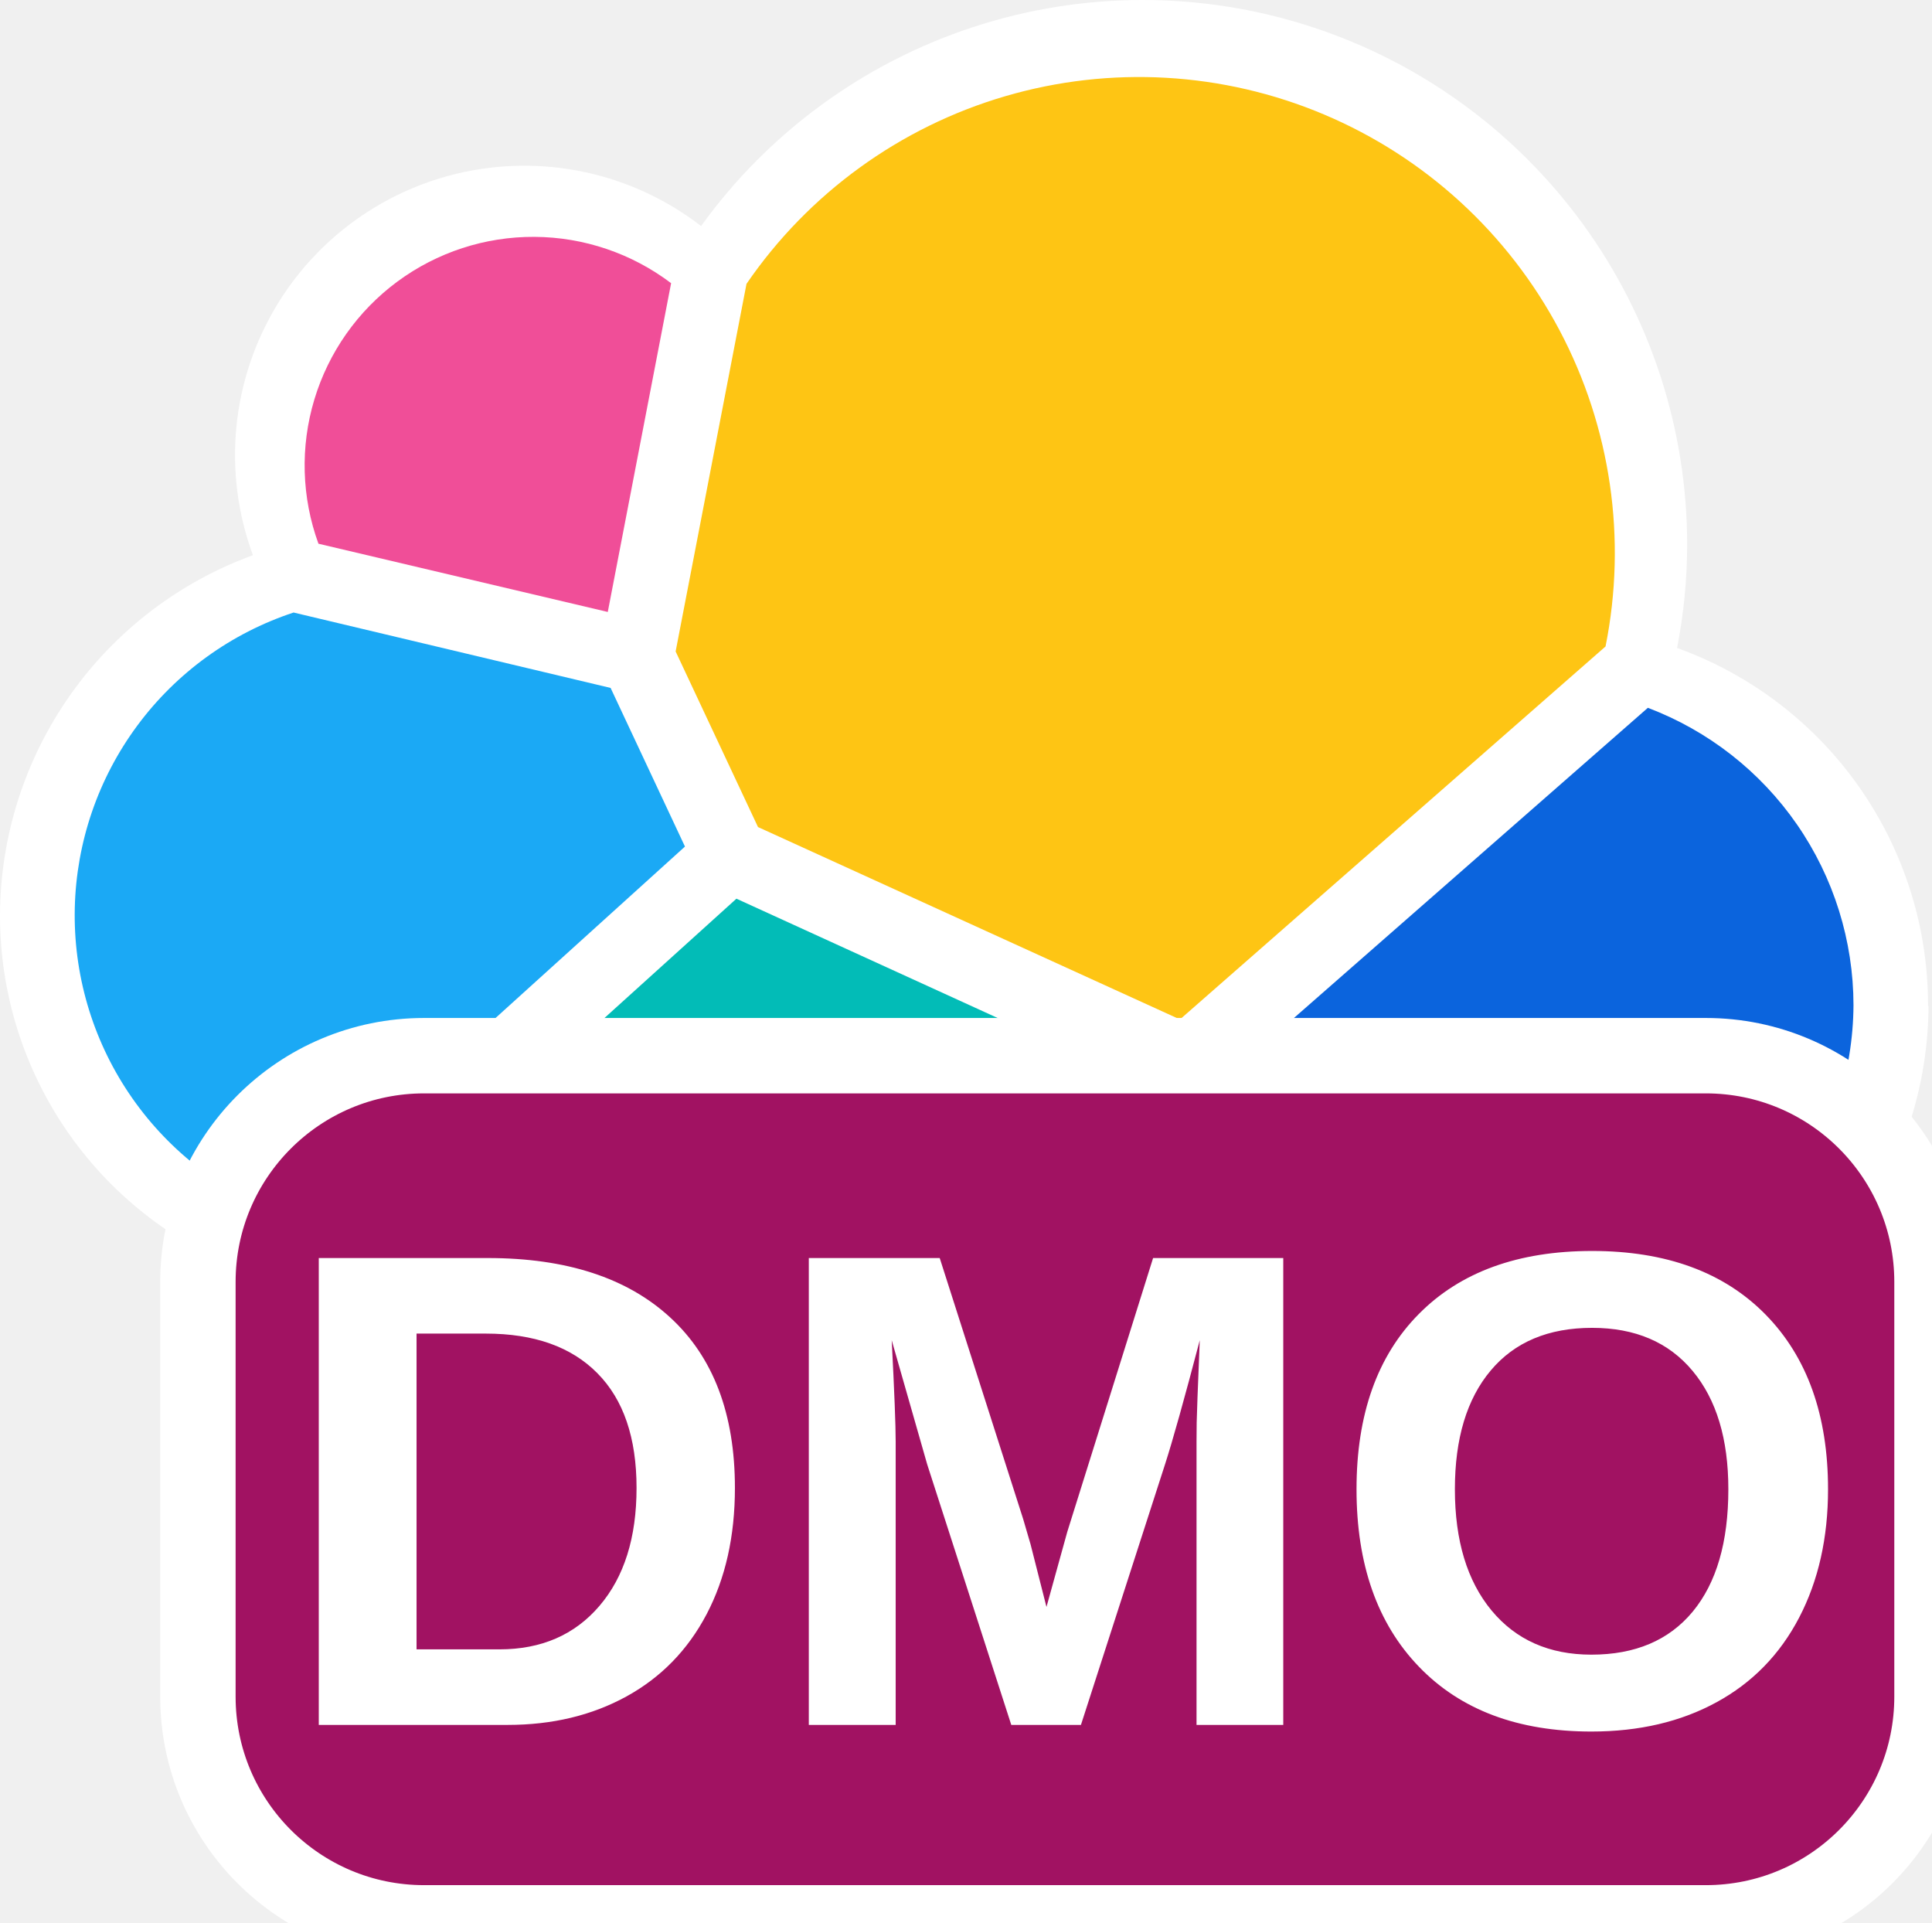
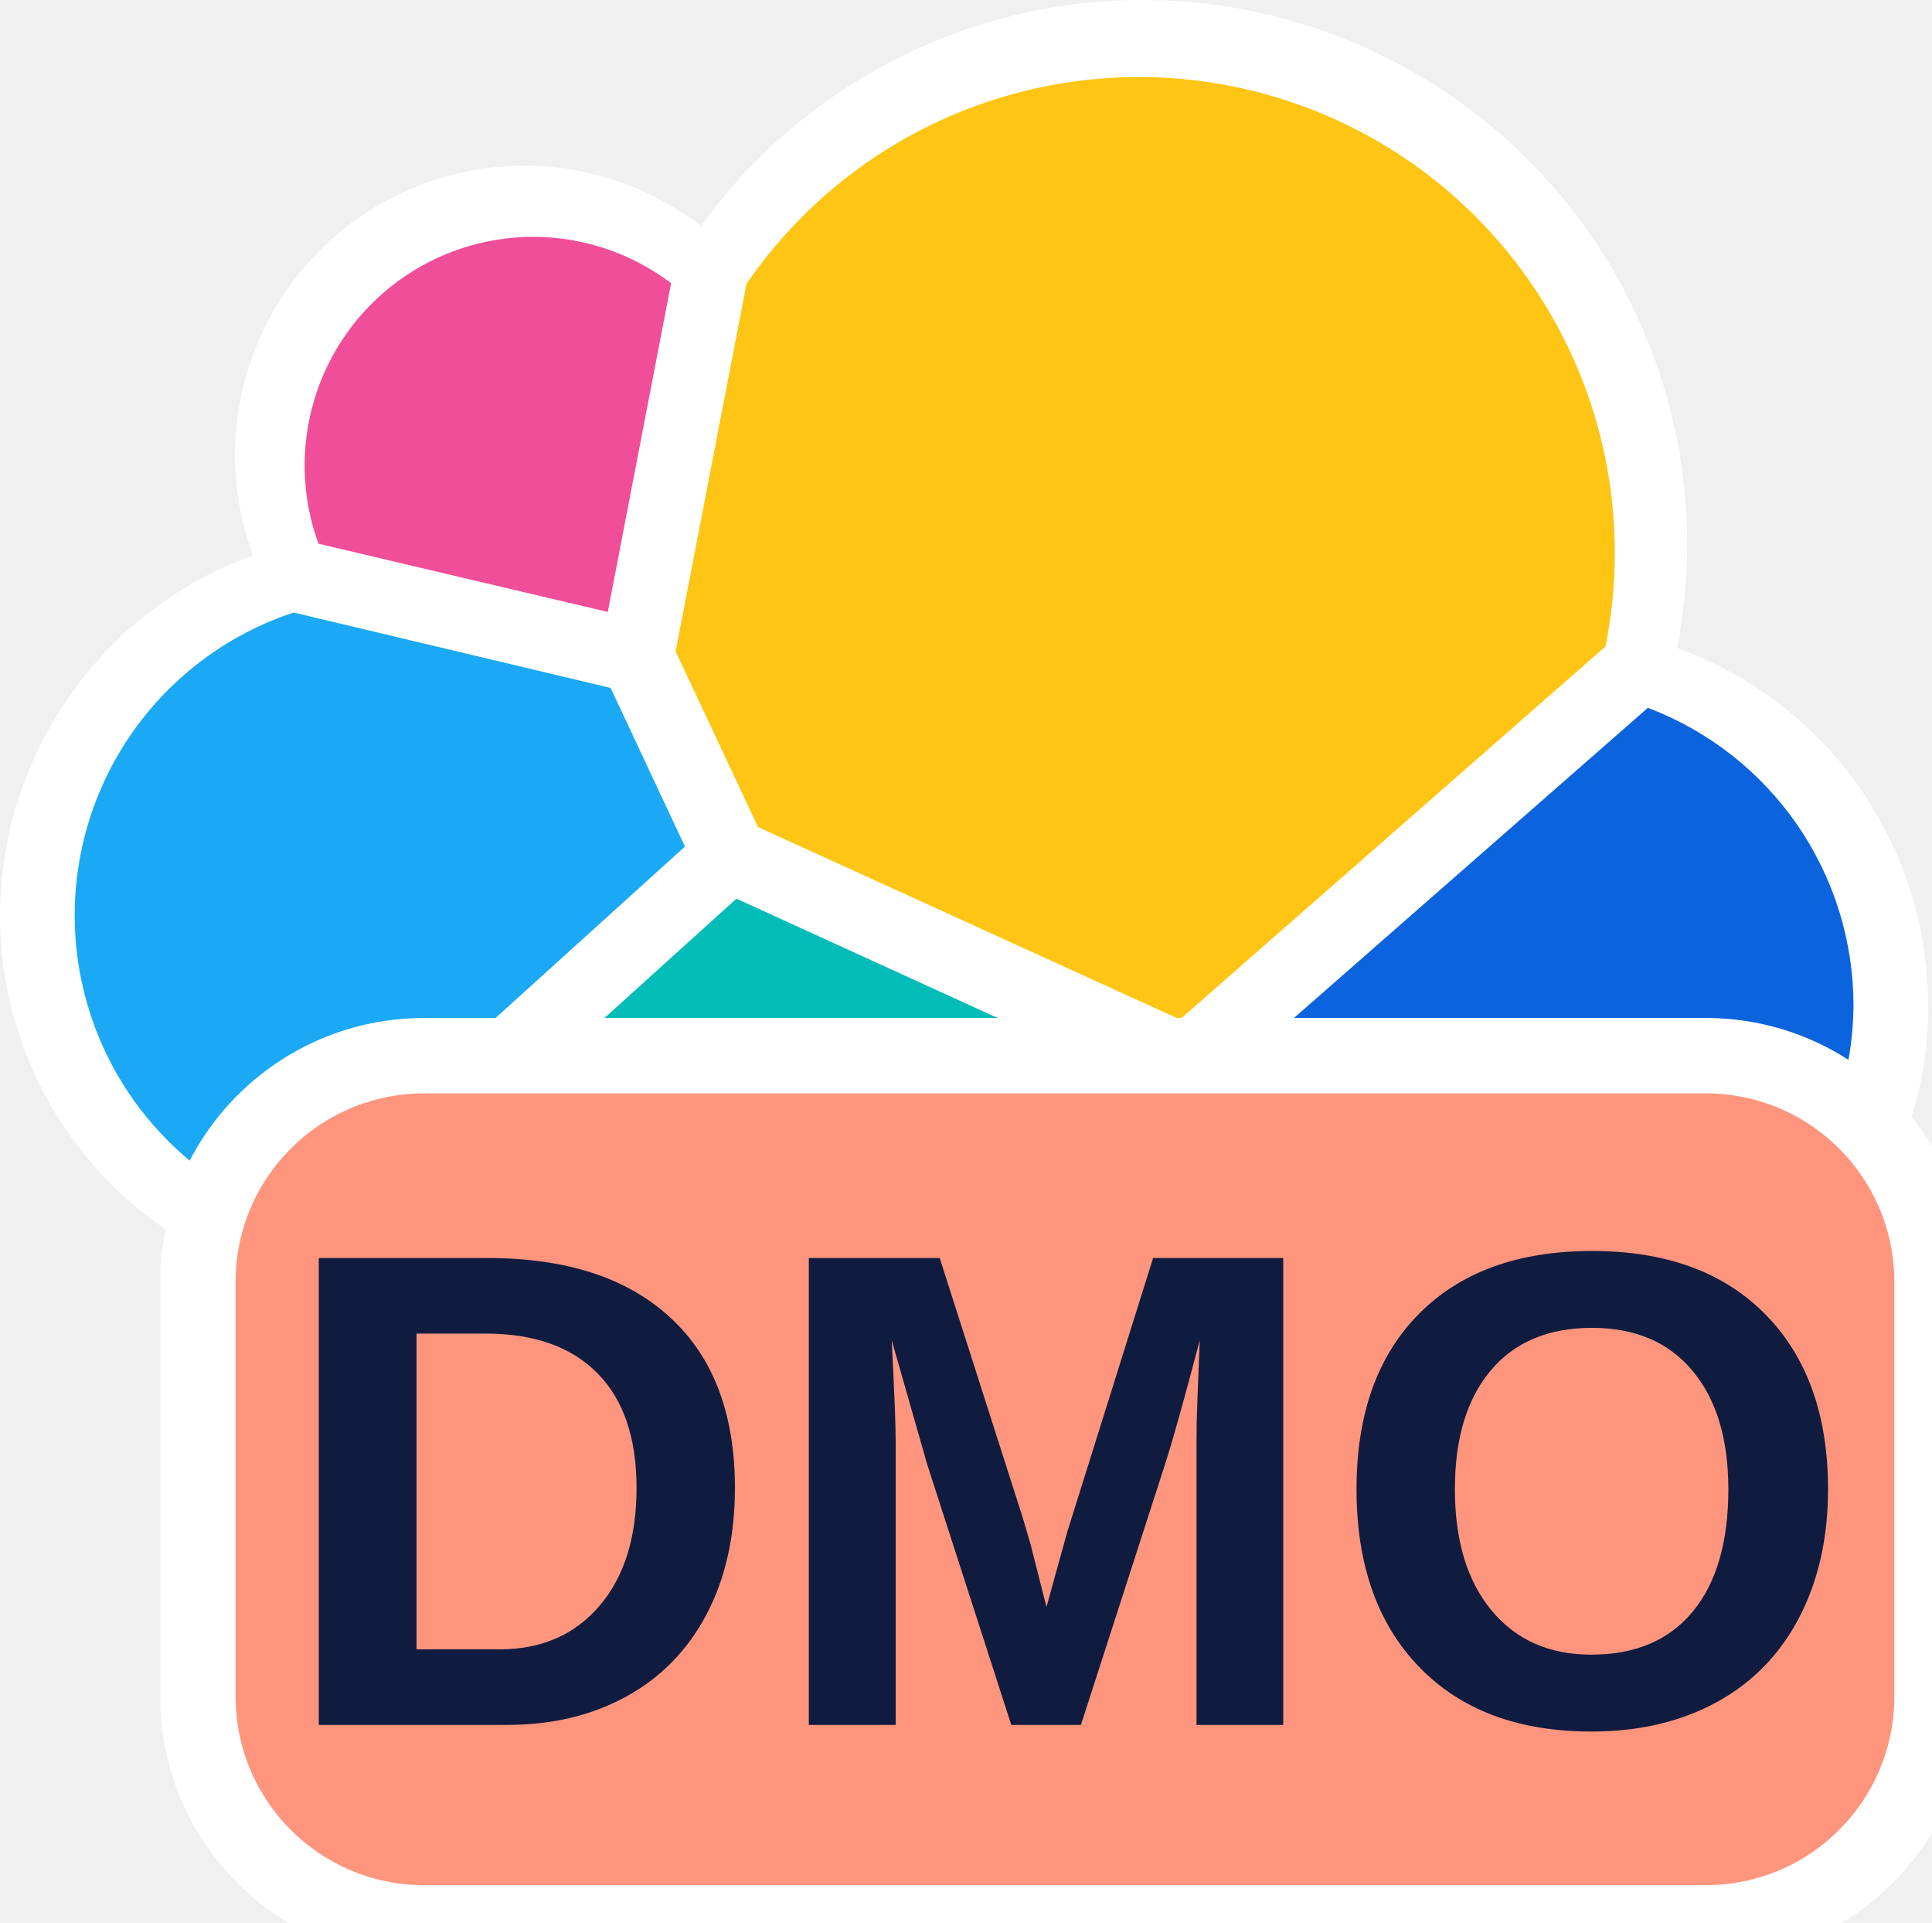
<svg xmlns="http://www.w3.org/2000/svg" width="205" height="204" viewBox="0 0 205 204" fill="none">
  <g>
    <path d="M204.58 106.744C204.603 98.436 202.056 90.326 197.289 83.523C192.521 76.72 185.766 71.558 177.95 68.744C178.661 65.12 179.02 61.436 179.02 57.744C179.015 45.528 175.137 33.629 167.945 23.755C160.752 13.882 150.615 6.542 138.99 2.791C127.365 -0.96 114.849 -0.929 103.242 2.878C91.636 6.686 81.534 14.075 74.39 23.984C69.118 19.911 62.664 17.665 56.002 17.584C49.341 17.504 42.834 19.593 37.464 23.536C32.095 27.479 28.154 33.063 26.237 39.443C24.321 45.824 24.532 52.654 26.84 58.904C19.015 61.753 12.249 66.929 7.451 73.736C2.653 80.543 0.053 88.656 0 96.984C-0.033 105.33 2.527 113.48 7.326 120.309C12.125 127.138 18.927 132.307 26.79 135.104C25.168 143.453 25.412 152.057 27.506 160.301C29.601 168.544 33.492 176.222 38.903 182.784C44.314 189.347 51.109 194.631 58.802 198.258C66.495 201.885 74.895 203.765 83.4 203.764C92.556 203.772 101.581 201.59 109.722 197.402C117.863 193.213 124.884 187.138 130.2 179.684C135.455 183.802 141.912 186.091 148.588 186.201C155.264 186.312 161.793 184.238 167.181 180.295C172.569 176.353 176.522 170.758 178.437 164.362C180.352 157.965 180.125 151.119 177.79 144.864C185.623 142.013 192.394 136.832 197.193 130.016C201.992 123.201 204.587 115.079 204.63 106.744" fill="white" />
    <path d="M80.43 87.744L125.2 108.154L170.36 68.584C172.647 57.175 170.923 45.326 165.48 35.042C160.036 24.758 151.208 16.669 140.487 12.145C129.767 7.62 117.813 6.937 106.647 10.212C95.482 13.486 85.79 20.516 79.21 30.114L71.69 69.114L80.43 87.744Z" fill="#FEC514" />
    <path d="M34.1 135.154C31.769 146.616 33.479 158.533 38.94 168.877C44.401 179.221 53.276 187.355 64.056 191.896C74.836 196.436 86.856 197.103 98.072 193.783C109.288 190.463 119.009 183.36 125.581 173.684L133.031 134.844L123.031 115.844L78.141 95.344L34.1 135.154Z" fill="#02BCB7" />
    <path d="M33.79 57.684L64.49 64.924L71.21 30.044C67.036 26.884 61.952 25.16 56.717 25.129C51.481 25.098 46.377 26.762 42.166 29.873C37.955 32.983 34.864 37.373 33.354 42.386C31.844 47.398 31.997 52.765 33.79 57.684Z" fill="#F04E98" />
    <path d="M31.151 64.984C24.518 67.175 18.727 71.364 14.57 76.978C10.414 82.591 8.096 89.353 7.935 96.335C7.774 103.318 9.778 110.179 13.671 115.978C17.564 121.777 23.157 126.229 29.68 128.724L72.68 89.814L64.79 72.984L31.151 64.984Z" fill="#1BA9F5" />
    <path d="M133.44 173.684C137.012 176.435 141.284 178.128 145.77 178.572C150.256 179.016 154.777 178.191 158.818 176.193C162.859 174.195 166.259 171.103 168.63 167.269C171.001 163.434 172.248 159.012 172.23 154.504C172.243 151.636 171.749 148.789 170.77 146.094L140.12 138.924L133.44 173.684Z" fill="#9ADC30" />
    <path d="M139.68 130.894L173.43 138.784C180.166 136.513 186.025 132.197 190.191 126.437C194.357 120.678 196.622 113.762 196.67 106.654C196.664 99.801 194.573 93.112 190.676 87.475C186.779 81.838 181.259 77.52 174.85 75.094L130.72 113.764L139.68 130.894Z" fill="#0B64DD" />
  </g>
-   <rect x="21" y="112" width="184" height="92" rx="24" fill="#A11262" stroke="#fff" stroke-width="8" />
-   <text x="113" y="183" text-anchor="middle" font-family="Arial, Helvetica, sans-serif" font-weight="700" font-size="72" fill="#fff">DMO</text>
+   <rect x="21" y="112" width="184" height="92" rx="24" fill="#FF957D" stroke="#fff" stroke-width="8" />
+   <text x="113" y="183" text-anchor="middle" font-family="Arial, Helvetica, sans-serif" font-weight="700" font-size="72" fill="#101C3F">DMO</text>
</svg>
